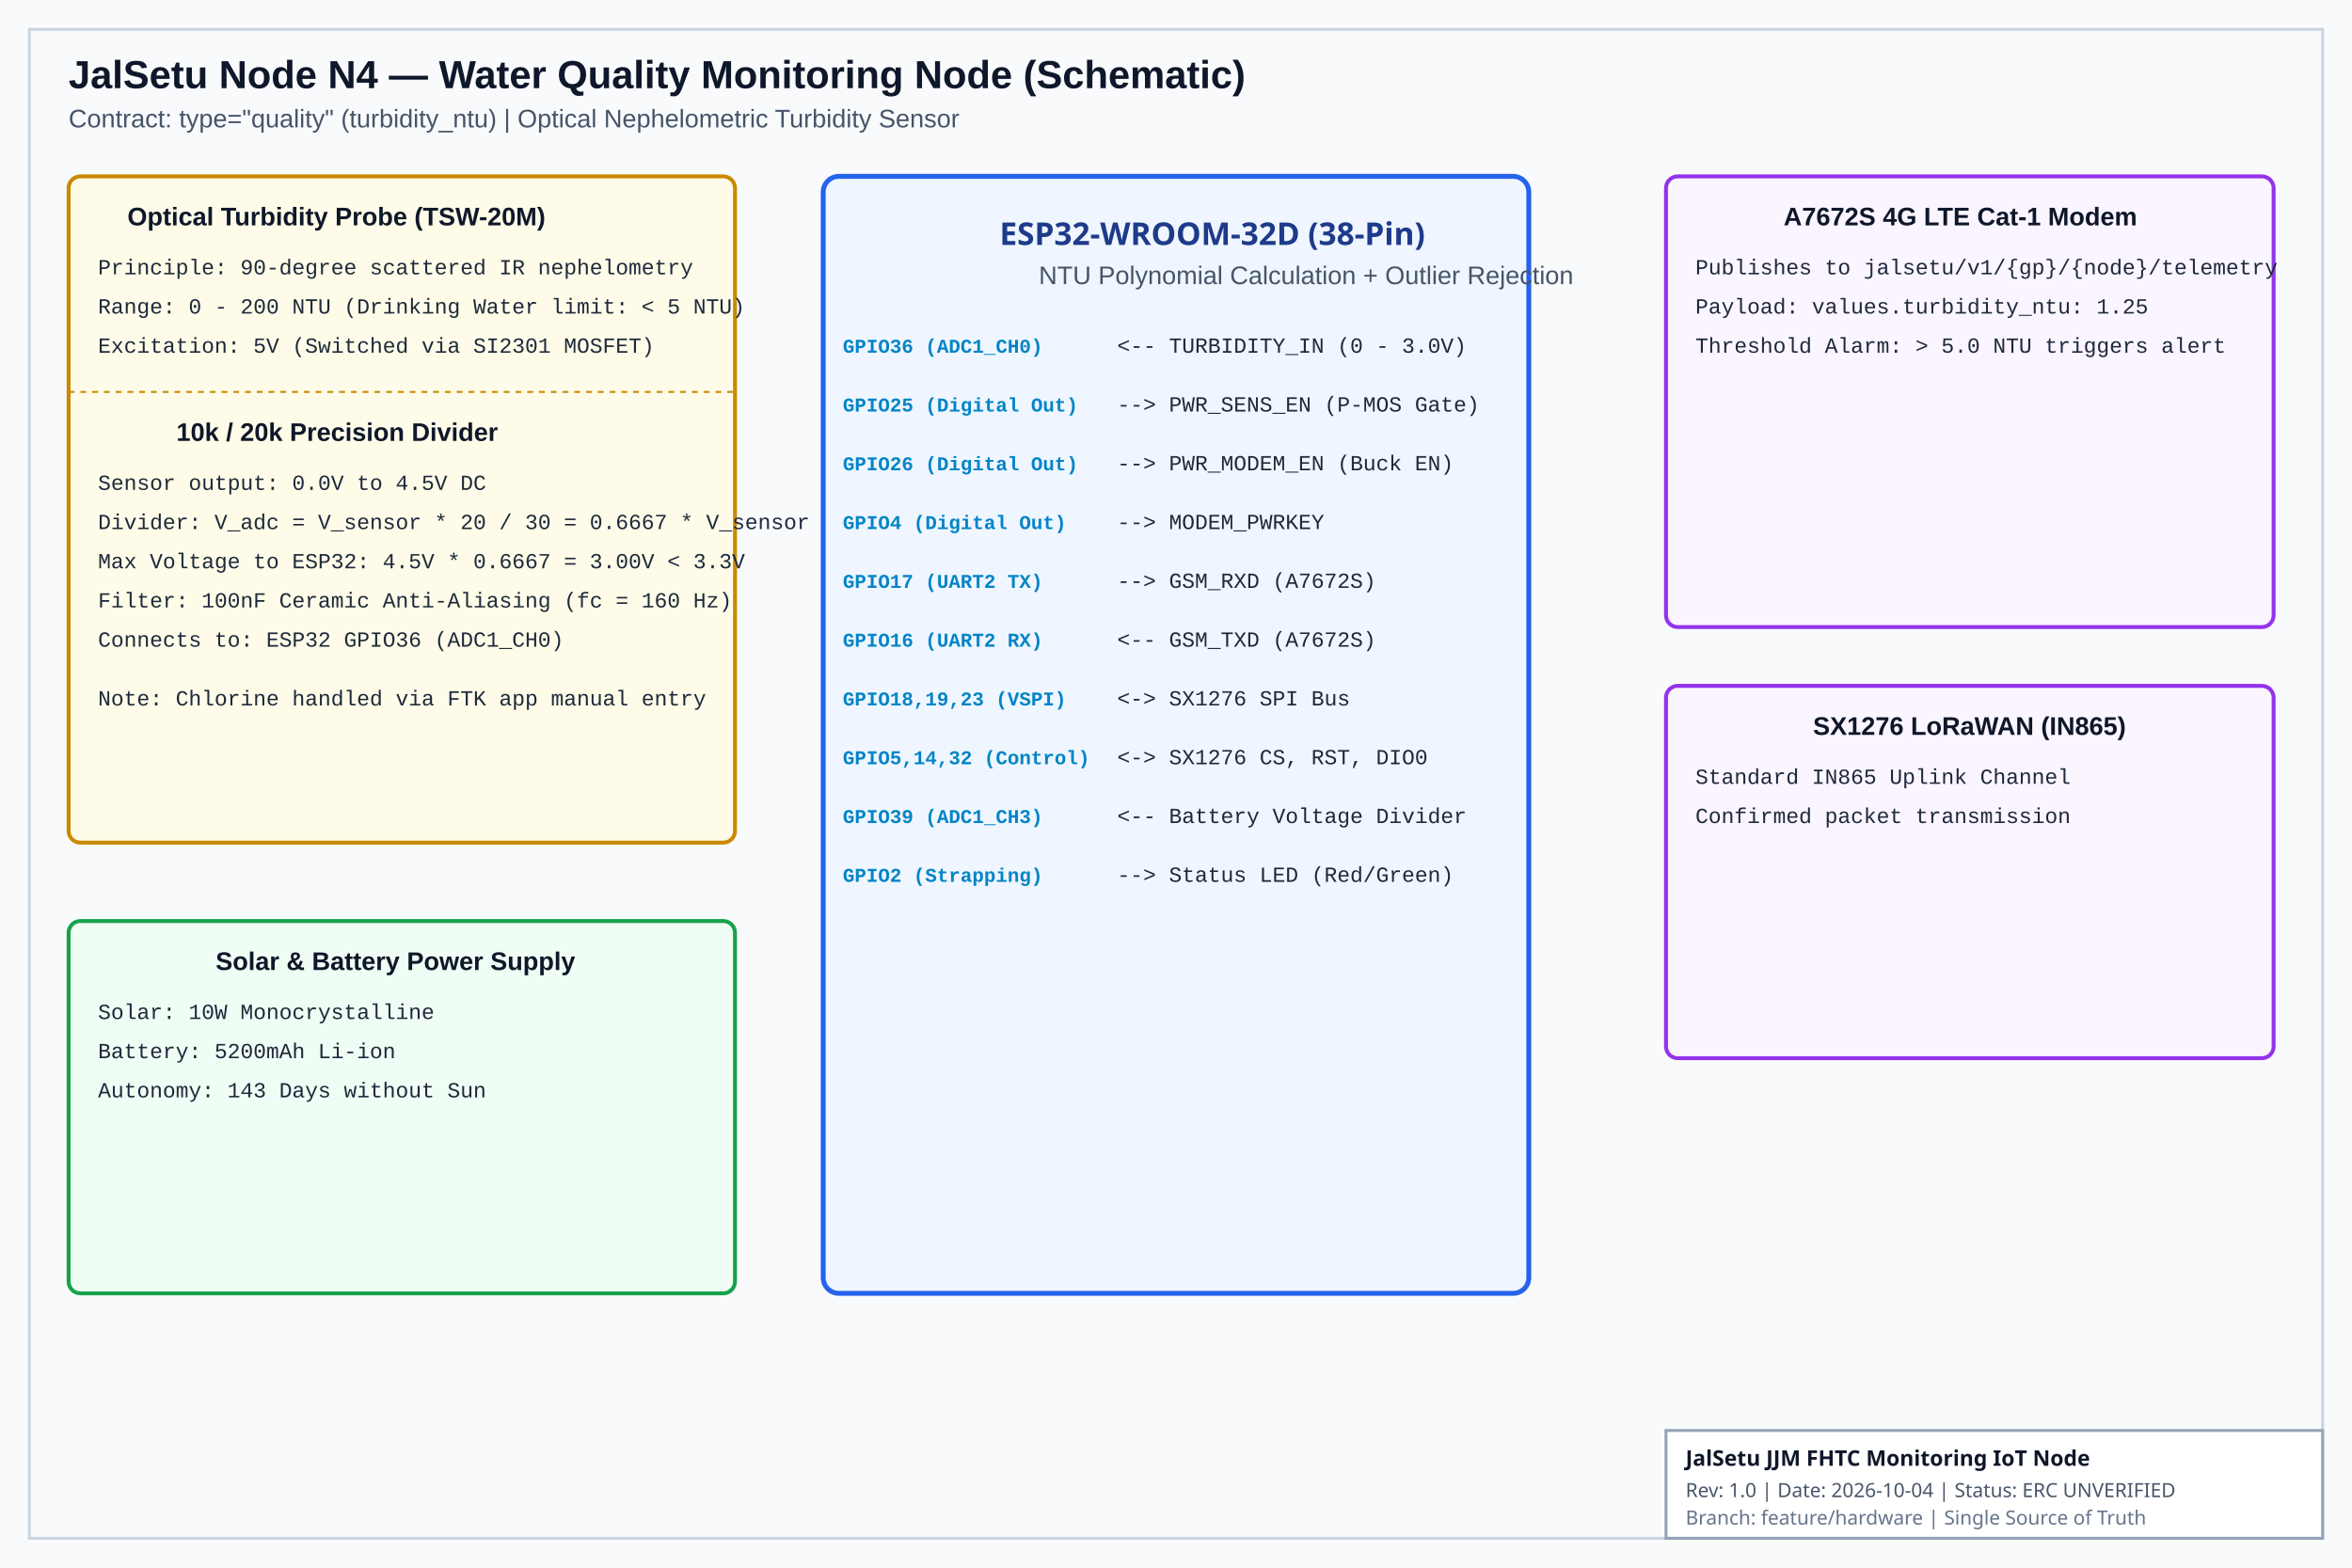
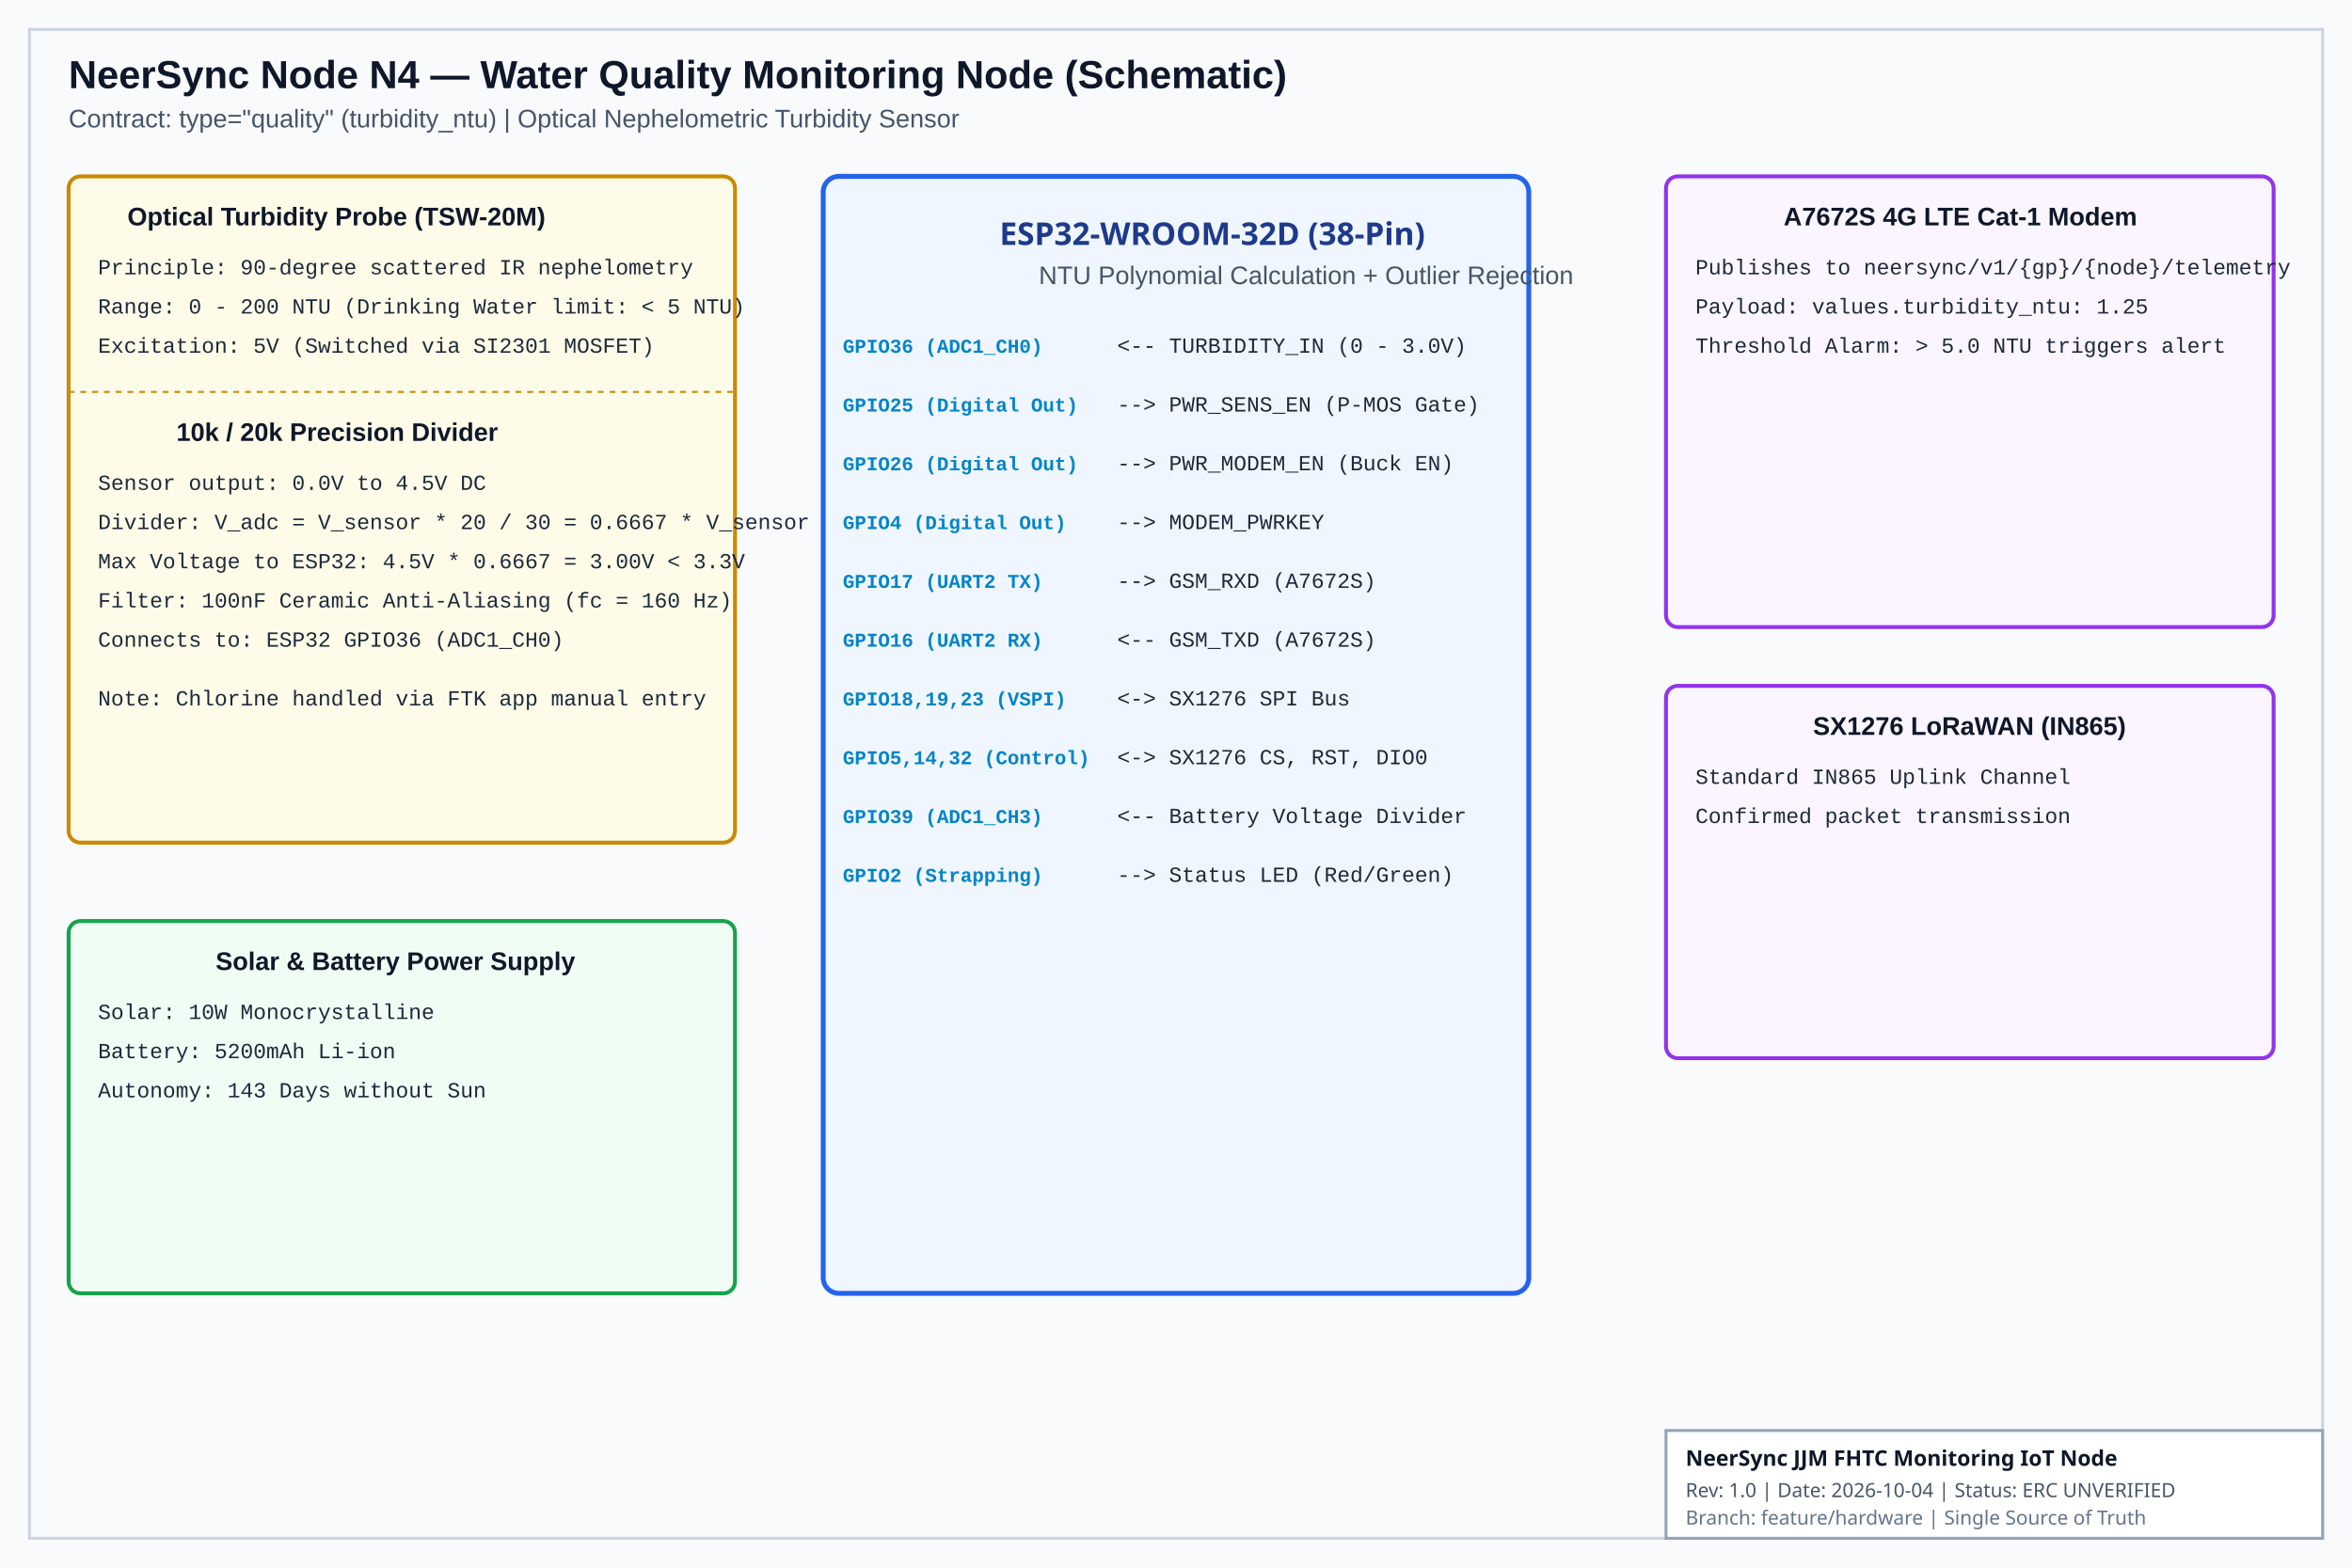
<svg xmlns="http://www.w3.org/2000/svg" viewBox="0 0 1200 800" width="100%" height="100%">
  <defs>
    <style>
      .title { font-family: 'Segoe UI', Arial, sans-serif; font-size: 20px; font-weight: bold; fill: #0f172a; }
      .subtitle { font-family: 'Segoe UI', Arial, sans-serif; font-size: 13px; fill: #475569; }
      .box { fill: #ffffff; stroke: #1e293b; stroke-width: 2; rx: 6; }
      .box-mcu { fill: #eff6ff; stroke: #2563eb; stroke-width: 2.5; rx: 8; }
      .box-iso { fill: #fef2f2; stroke: #dc2626; stroke-width: 2; stroke-dasharray: 6,4; rx: 6; }
      .box-power { fill: #f0fdf4; stroke: #16a34a; stroke-width: 2; rx: 6; }
      .box-sensor { fill: #fefce8; stroke: #ca8a04; stroke-width: 2; rx: 6; }
      .box-comm { fill: #faf5ff; stroke: #9333ea; stroke-width: 2; rx: 6; }
      .wire-pwr { stroke: #dc2626; stroke-width: 2.5; fill: none; }
      .wire-gnd { stroke: #1e293b; stroke-width: 2.5; fill: none; }
      .wire-sig { stroke: #2563eb; stroke-width: 1.8; fill: none; }
      .wire-analog { stroke: #d97706; stroke-width: 1.8; fill: none; }
      .wire-spi { stroke: #7c3aed; stroke-width: 1.8; fill: none; }
      .label { font-family: 'Consolas', 'Courier New', monospace; font-size: 11px; fill: #1e293b; }
      .label-pin { font-family: 'Consolas', 'Courier New', monospace; font-size: 10px; font-weight: bold; fill: #0284c7; }
      .label-title { font-family: 'Segoe UI', Arial, sans-serif; font-size: 13px; font-weight: bold; fill: #0f172a; }
      .warning-text { font-family: 'Segoe UI', Arial, sans-serif; font-size: 11px; font-weight: bold; fill: #dc2626; }
      .border-grid { fill: none; stroke: #e2e8f0; stroke-width: 1; }
    </style>
  </defs>
  <rect width="1200" height="800" fill="#f8fafc" />
  <rect x="15" y="15" width="1170" height="770" fill="none" stroke="#cbd5e1" stroke-width="1.5" />
-   <text x="35" y="45" class="title">JalSetu Node N4 — Water Quality Monitoring Node (Schematic)</text>
+   <text x="35" y="45" class="title">NeerSync Node N4 — Water Quality Monitoring Node (Schematic)</text>
  <text x="35" y="65" class="subtitle">Contract: type="quality" (turbidity_ntu) | Optical Nephelometric Turbidity Sensor</text>
  <rect x="35" y="90" width="340" height="340" class="box-sensor" />
  <text x="65" y="115" class="label-title">Optical Turbidity Probe (TSW-20M)</text>
  <text x="50" y="140" class="label">Principle: 90-degree scattered IR nephelometry</text>
  <text x="50" y="160" class="label">Range: 0 - 200 NTU (Drinking Water limit: &lt; 5 NTU)</text>
  <text x="50" y="180" class="label">Excitation: 5V (Switched via SI2301 MOSFET)</text>
  <line x1="35" y1="200" x2="375" y2="200" stroke="#ca8a04" stroke-dasharray="3,3" />
  <text x="90" y="225" class="label-title">10k / 20k Precision Divider</text>
  <text x="50" y="250" class="label">Sensor output: 0.0V to 4.5V DC</text>
  <text x="50" y="270" class="label">Divider: V_adc = V_sensor * 20 / 30 = 0.6667 * V_sensor</text>
  <text x="50" y="290" class="label">Max Voltage to ESP32: 4.5V * 0.6667 = 3.00V &lt; 3.3V</text>
  <text x="50" y="310" class="label">Filter: 100nF Ceramic Anti-Aliasing (fc = 160 Hz)</text>
  <text x="50" y="330" class="label">Connects to: ESP32 GPIO36 (ADC1_CH0)</text>
  <text x="50" y="360" class="label">Note: Chlorine handled via FTK app manual entry</text>
  <rect x="420" y="90" width="360" height="570" class="box-mcu" />
  <text x="510" y="125" font-family="Segoe UI, sans-serif" font-size="16px" font-weight="bold" fill="#1e3a8a">ESP32-WROOM-32D (38-Pin)</text>
  <text x="530" y="145" class="subtitle">NTU Polynomial Calculation + Outlier Rejection</text>
  <text x="430" y="180" class="label-pin">GPIO36 (ADC1_CH0)</text>
  <text x="570" y="180" class="label">&lt;-- TURBIDITY_IN (0 - 3.0V)</text>
  <text x="430" y="210" class="label-pin">GPIO25 (Digital Out)</text>
  <text x="570" y="210" class="label">--&gt; PWR_SENS_EN (P-MOS Gate)</text>
  <text x="430" y="240" class="label-pin">GPIO26 (Digital Out)</text>
  <text x="570" y="240" class="label">--&gt; PWR_MODEM_EN (Buck EN)</text>
  <text x="430" y="270" class="label-pin">GPIO4  (Digital Out)</text>
  <text x="570" y="270" class="label">--&gt; MODEM_PWRKEY</text>
  <text x="430" y="300" class="label-pin">GPIO17 (UART2 TX)</text>
  <text x="570" y="300" class="label">--&gt; GSM_RXD (A7672S)</text>
  <text x="430" y="330" class="label-pin">GPIO16 (UART2 RX)</text>
  <text x="570" y="330" class="label">&lt;-- GSM_TXD (A7672S)</text>
  <text x="430" y="360" class="label-pin">GPIO18,19,23 (VSPI)</text>
  <text x="570" y="360" class="label">&lt;-&gt; SX1276 SPI Bus</text>
  <text x="430" y="390" class="label-pin">GPIO5,14,32 (Control)</text>
  <text x="570" y="390" class="label">&lt;-&gt; SX1276 CS, RST, DIO0</text>
  <text x="430" y="420" class="label-pin">GPIO39 (ADC1_CH3)</text>
  <text x="570" y="420" class="label">&lt;-- Battery Voltage Divider</text>
  <text x="430" y="450" class="label-pin">GPIO2  (Strapping)</text>
  <text x="570" y="450" class="label">--&gt; Status LED (Red/Green)</text>
  <rect x="850" y="90" width="310" height="230" class="box-comm" />
  <text x="910" y="115" class="label-title">A7672S 4G LTE Cat-1 Modem</text>
-   <text x="865" y="140" class="label">Publishes to jalsetu/v1/{gp}/{node}/telemetry</text>
+   <text x="865" y="140" class="label">Publishes to neersync/v1/{gp}/{node}/telemetry</text>
  <text x="865" y="160" class="label">Payload: values.turbidity_ntu: 1.25</text>
  <text x="865" y="180" class="label">Threshold Alarm: &gt; 5.0 NTU triggers alert</text>
  <rect x="850" y="350" width="310" height="190" class="box-comm" />
  <text x="925" y="375" class="label-title">SX1276 LoRaWAN (IN865)</text>
  <text x="865" y="400" class="label">Standard IN865 Uplink Channel</text>
  <text x="865" y="420" class="label">Confirmed packet transmission</text>
  <rect x="35" y="470" width="340" height="190" class="box-power" />
  <text x="110" y="495" class="label-title">Solar &amp; Battery Power Supply</text>
  <text x="50" y="520" class="label">Solar: 10W Monocrystalline</text>
  <text x="50" y="540" class="label">Battery: 5200mAh Li-ion</text>
  <text x="50" y="560" class="label">Autonomy: 143 Days without Sun</text>
  <rect x="850" y="730" width="335" height="55" fill="#ffffff" stroke="#94a3b8" stroke-width="1.5" />
-   <text x="860" y="748" font-family="Segoe UI, sans-serif" font-size="11px" font-weight="bold" fill="#0f172a">JalSetu JJM FHTC Monitoring IoT Node</text>
+   <text x="860" y="748" font-family="Segoe UI, sans-serif" font-size="11px" font-weight="bold" fill="#0f172a">NeerSync JJM FHTC Monitoring IoT Node</text>
  <text x="860" y="764" font-family="Segoe UI, sans-serif" font-size="10px" fill="#475569">Rev: 1.0 | Date: 2026-10-04 | Status: ERC UNVERIFIED</text>
  <text x="860" y="778" font-family="Segoe UI, sans-serif" font-size="10px" fill="#64748b">Branch: feature/hardware | Single Source of Truth</text>
</svg>
